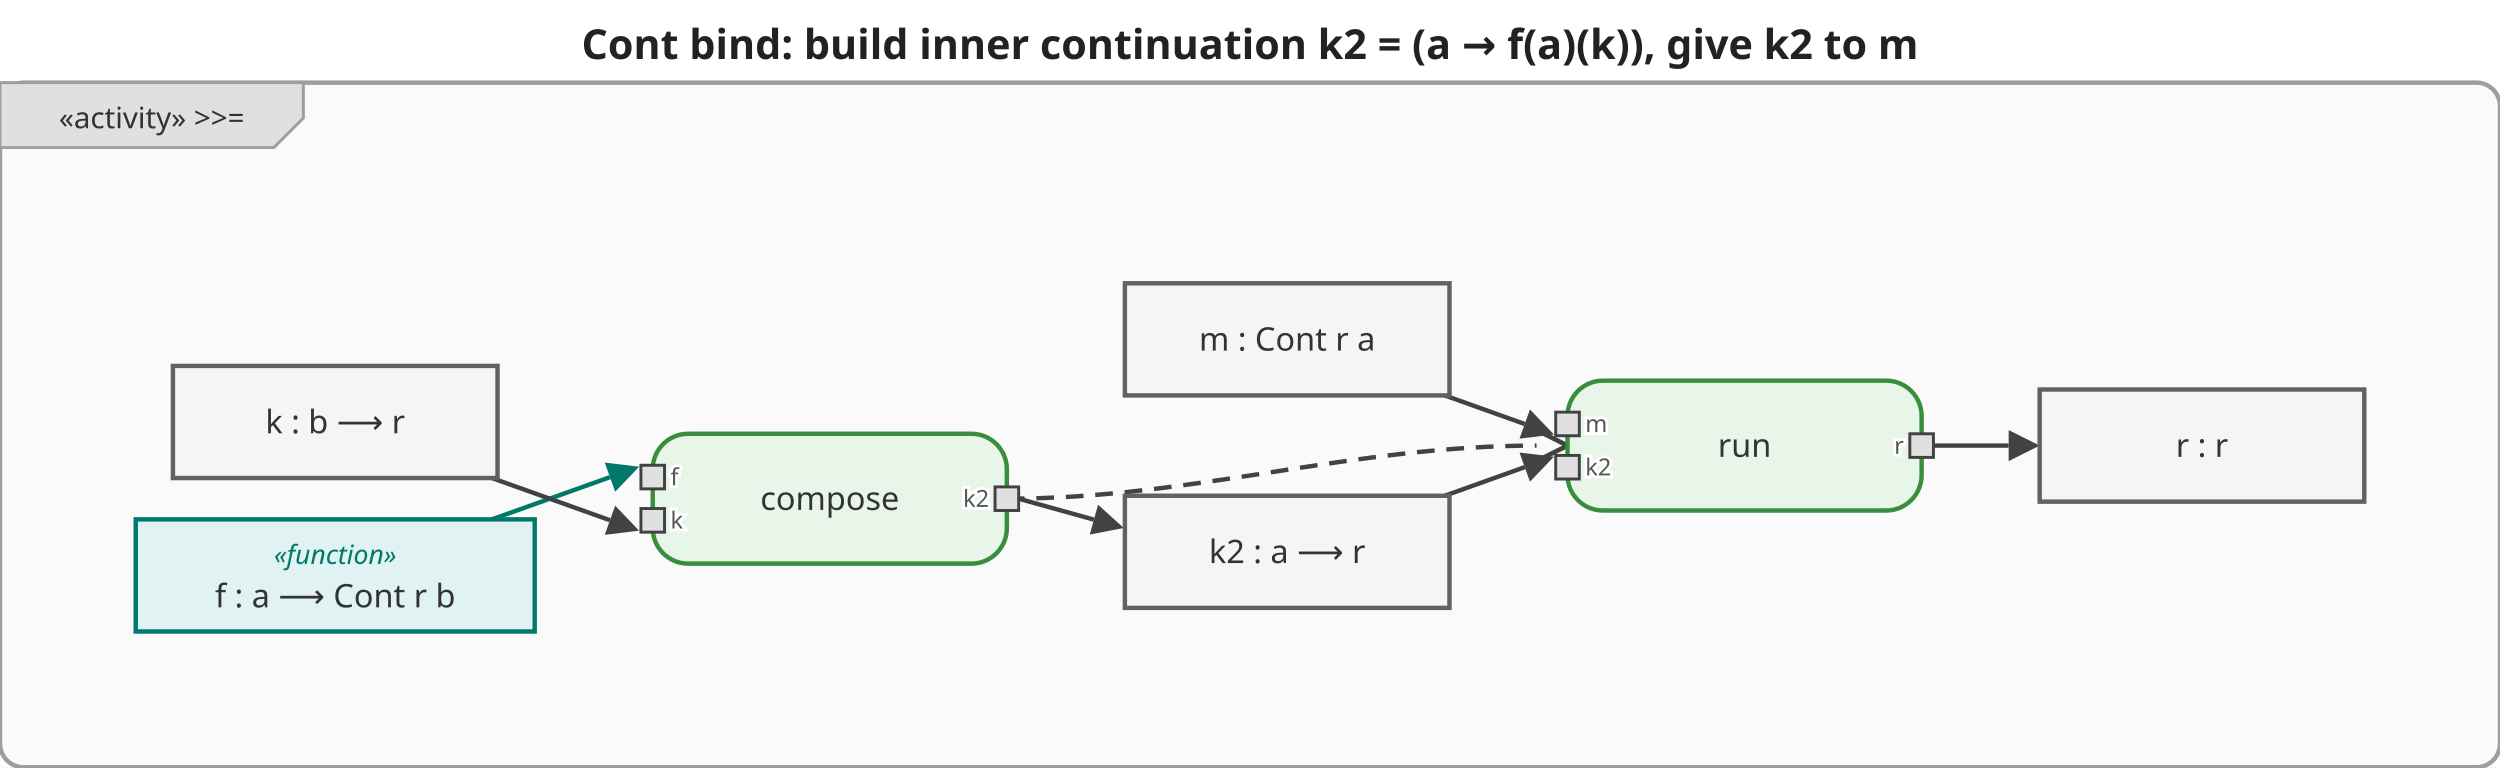
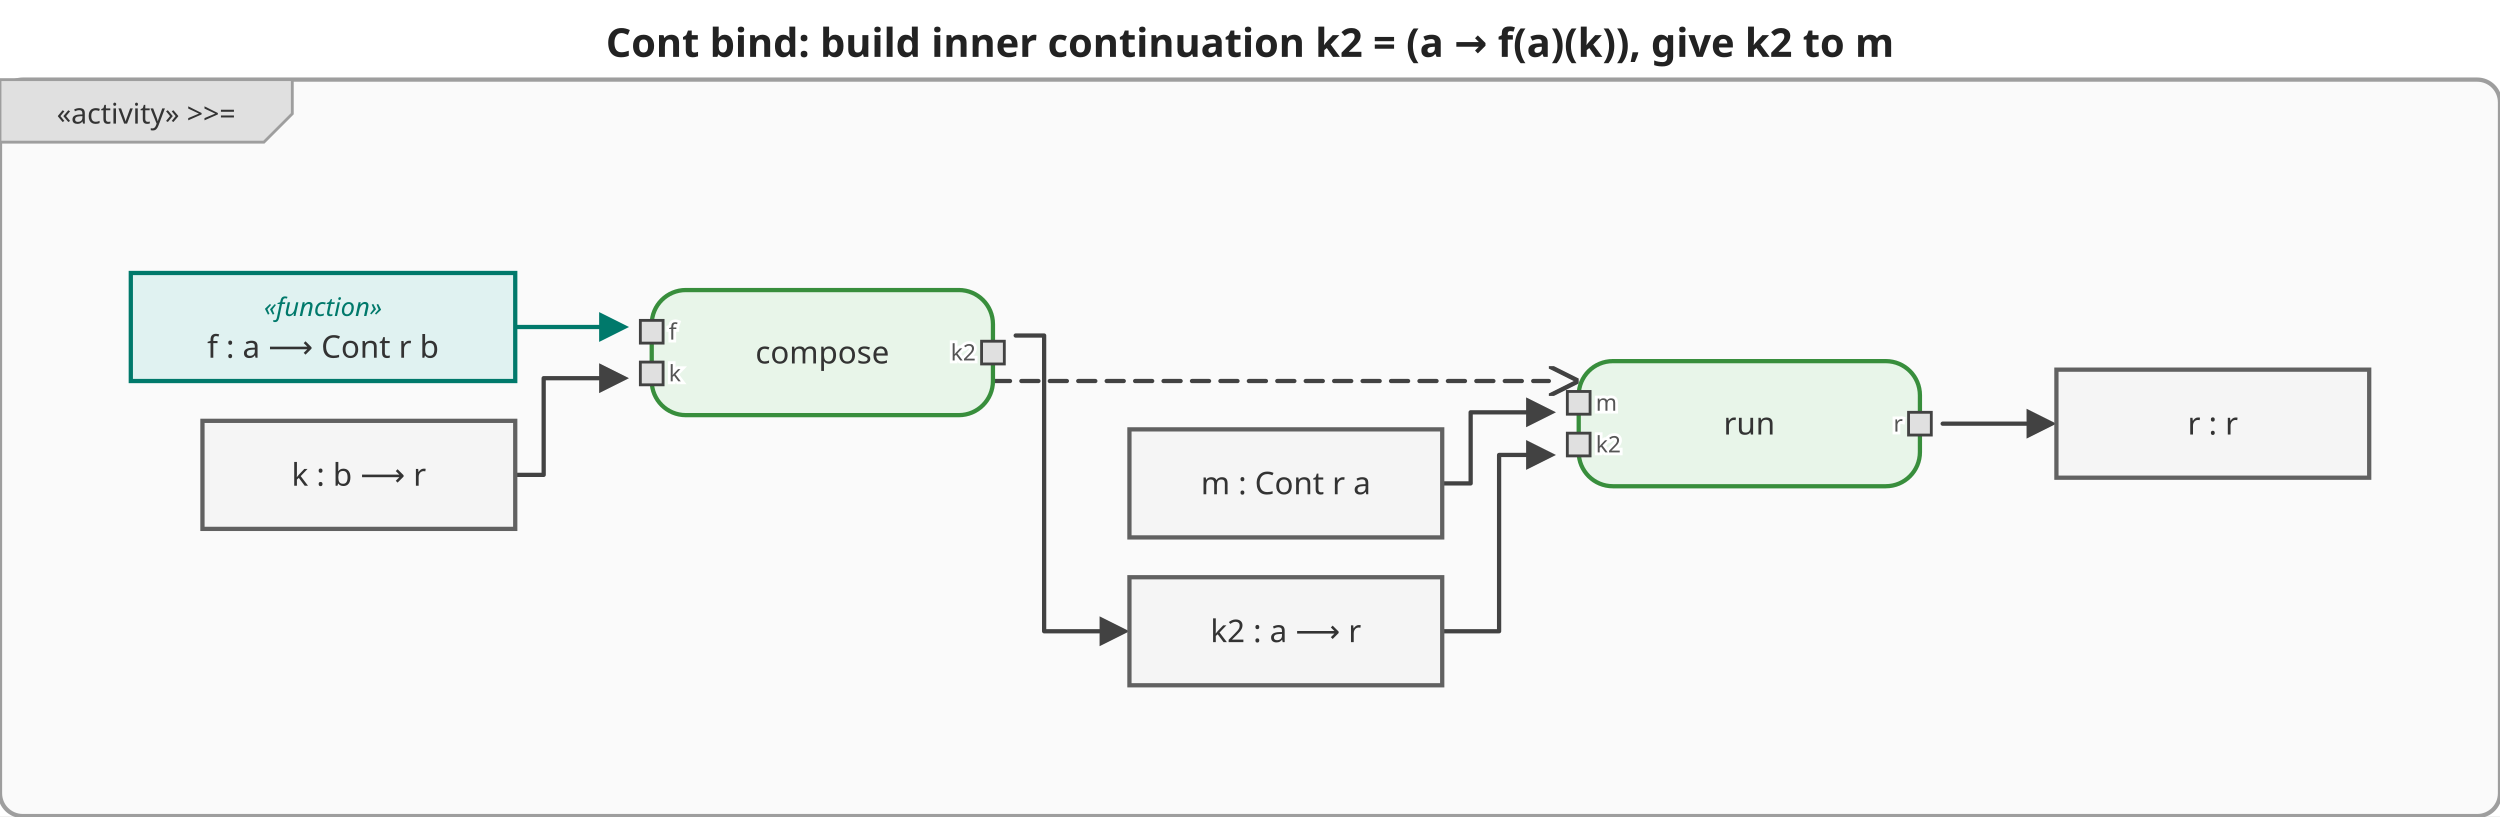
- <svg xmlns="http://www.w3.org/2000/svg" viewBox="0 0 847.2 260" width="847.2" height="260">
+ <svg xmlns="http://www.w3.org/2000/svg" viewBox="0 0 879.2 287" width="879.2" height="287">
  <defs>
    <marker id="arrowFilled" viewBox="0 0 10 10" refX="0" refY="5" markerWidth="7" markerHeight="7" orient="auto-start-reverse">
      <path d="M0,0 L10,5 L0,10 z" fill="#424242" />
    </marker>
    <marker id="arrowOpen" viewBox="0 0 10 10" refX="0" refY="5" markerWidth="7" markerHeight="7" orient="auto-start-reverse">
      <path d="M0,0 L10,5 L0,10" fill="none" stroke="#424242" stroke-width="1.5" />
    </marker>
    <marker id="arrowHof" viewBox="0 0 10 10" refX="0" refY="5" markerWidth="7" markerHeight="7" orient="auto-start-reverse">
      <path d="M0,0 L10,5 L0,10 z" fill="#00796b" />
    </marker>
  </defs>
-   <rect width="847.2" height="260" fill="white" />
-   <text x="423.6" y="20" text-anchor="middle" font-size="14" font-weight="bold" font-family="sans-serif" fill="#222">Cont bind: build inner continuation k2 = (a → f(a)(k)), give k2 to m</text>
+   <rect width="879.2" height="287" fill="white" />
+   <text x="439.6" y="20" text-anchor="middle" font-size="14" font-weight="bold" font-family="sans-serif" fill="#222">Cont bind: build inner continuation k2 = (a → f(a)(k)), give k2 to m</text>
  <g transform="translate(0,28)">
-     <rect x="0" y="0" width="847.2" height="232" rx="8" fill="#fafafa" stroke="#9e9e9e" stroke-width="1.5" />
+     <rect x="0" y="0" width="879.2" height="259" rx="8" fill="#fafafa" stroke="#9e9e9e" stroke-width="1.5" />
    <g class="activity-frame-tab">
      <path d="M0,0 L102.8,0 L102.8,12 L92.8,22 L0,22 Z" fill="#e0e0e0" stroke="#9e9e9e" stroke-width="1" />
      <text x="51.4" y="12" text-anchor="middle" font-size="10" font-family="sans-serif" dominant-baseline="middle" fill="#333">«activity» &gt;&gt;=</text>
    </g>
    <g class="edge hof-edge">
-       <path d="M166.7,148.0 C166.7,148.0 206.7,133.7 206.7,133.7" fill="none" stroke="#00796b" stroke-width="1.5" marker-end="url(#arrowHof)" />
+       <path d="M181.2,87.0 L210.7,87.0" fill="none" stroke="#00796b" stroke-width="1.5" stroke-linejoin="round" stroke-linecap="round" marker-end="url(#arrowHof)" />
    </g>
    <g class="edge">
-       <path d="M166.7,134.0 C166.7,134.0 206.7,148.3 206.7,148.3" fill="none" stroke="#424242" stroke-width="1.5" marker-end="url(#arrowFilled)" />
+       <path d="M181.2,139.0 L191.2,139.0 L191.2,105.0 L210.7,105.0" fill="none" stroke="#424242" stroke-width="1.5" stroke-linejoin="round" stroke-linecap="round" marker-end="url(#arrowFilled)" />
    </g>
    <g class="edge">
-       <path d="M345.2,141.0 C345.2,141.0 370.7,148.1 370.7,148.1" fill="none" stroke="#424242" stroke-width="1.5" marker-end="url(#arrowFilled)" />
+       <path d="M357.2,90.0 L367.2,90.0 L367.2,194.0 L386.7,194.0" fill="none" stroke="#424242" stroke-width="1.5" stroke-linejoin="round" stroke-linecap="round" marker-end="url(#arrowFilled)" />
    </g>
    <g class="edge">
-       <path d="M489.6,106.0 C489.6,106.0 516.7,115.7 516.7,115.7" fill="none" stroke="#424242" stroke-width="1.5" marker-end="url(#arrowFilled)" />
+       <path d="M507.2,142.0 L517.2,142.0 L517.2,117.0 L536.7,117.0" fill="none" stroke="#424242" stroke-width="1.5" stroke-linejoin="round" stroke-linecap="round" marker-end="url(#arrowFilled)" />
    </g>
    <g class="edge">
-       <path d="M489.6,140.0 C489.6,140.0 516.7,130.3 516.7,130.3" fill="none" stroke="#424242" stroke-width="1.5" marker-end="url(#arrowFilled)" />
+       <path d="M507.2,194.0 L527.2,194.0 L527.2,132.0 L536.7,132.0" fill="none" stroke="#424242" stroke-width="1.5" stroke-linejoin="round" stroke-linecap="round" marker-end="url(#arrowFilled)" />
    </g>
    <g class="edge">
-       <path d="M655.2,123.0 C655.2,123.0 680.7,123.0 680.7,123.0" fill="none" stroke="#424242" stroke-width="1.5" marker-end="url(#arrowFilled)" />
+       <path d="M683.2,121.0 L712.7,121.0" fill="none" stroke="#424242" stroke-width="1.5" stroke-linejoin="round" stroke-linecap="round" marker-end="url(#arrowFilled)" />
    </g>
    <g class="edge">
-       <path d="M341.2,141.0 C404.0,141.0 457.9,123.0 520.7,123.0" fill="none" stroke="#424242" stroke-width="1.5" marker-end="url(#arrowOpen)" stroke-dasharray="6,4" />
+       <path d="M349.2,106.0 L544.7,106.0" fill="none" stroke="#424242" stroke-width="1.5" stroke-linejoin="round" stroke-linecap="round" marker-end="url(#arrowOpen)" stroke-dasharray="6,4" />
    </g>
    <g class="action-node">
-       <rect x="221.2" y="119" width="120" height="44" rx="12" fill="#e8f5e9" stroke="#388e3c" stroke-width="1.5" />
-       <text class="action-label" x="281.2" y="141" text-anchor="middle" font-size="11" font-family="sans-serif" dominant-baseline="middle" fill="#333">compose</text>
+       <rect x="229.2" y="74" width="120" height="44" rx="12" fill="#e8f5e9" stroke="#388e3c" stroke-width="1.5" />
+       <text class="action-label" x="289.2" y="96" text-anchor="middle" font-size="11" font-family="sans-serif" dominant-baseline="middle" fill="#333">compose</text>
      <g class="pin pin-in">
-         <rect x="217.2" y="129.667" width="8" height="8" fill="#e0e0e0" stroke="#424242" stroke-width="1" />
-         <text x="227.2" y="133.667" text-anchor="start" font-size="8" font-family="sans-serif" dominant-baseline="middle" fill="#555" stroke="white" stroke-width="2" paint-order="stroke fill">f</text>
+         <rect x="225.2" y="84.667" width="8" height="8" fill="#e0e0e0" stroke="#424242" stroke-width="1" />
+         <text x="235.2" y="88.667" text-anchor="start" font-size="8" font-family="sans-serif" dominant-baseline="middle" fill="#555" stroke="white" stroke-width="2" paint-order="stroke fill">f</text>
      </g>
      <g class="pin pin-in">
-         <rect x="217.2" y="144.333" width="8" height="8" fill="#e0e0e0" stroke="#424242" stroke-width="1" />
-         <text x="227.2" y="148.333" text-anchor="start" font-size="8" font-family="sans-serif" dominant-baseline="middle" fill="#555" stroke="white" stroke-width="2" paint-order="stroke fill">k</text>
+         <rect x="225.2" y="99.333" width="8" height="8" fill="#e0e0e0" stroke="#424242" stroke-width="1" />
+         <text x="235.2" y="103.333" text-anchor="start" font-size="8" font-family="sans-serif" dominant-baseline="middle" fill="#555" stroke="white" stroke-width="2" paint-order="stroke fill">k</text>
      </g>
      <g class="pin pin-out">
-         <rect x="337.2" y="137" width="8" height="8" fill="#e0e0e0" stroke="#424242" stroke-width="1" />
-         <text x="335.2" y="141" text-anchor="end" font-size="8" font-family="sans-serif" dominant-baseline="middle" fill="#555" stroke="white" stroke-width="2" paint-order="stroke fill">k2</text>
+         <rect x="345.2" y="92" width="8" height="8" fill="#e0e0e0" stroke="#424242" stroke-width="1" />
+         <text x="343.2" y="96" text-anchor="end" font-size="8" font-family="sans-serif" dominant-baseline="middle" fill="#555" stroke="white" stroke-width="2" paint-order="stroke fill">k2</text>
      </g>
    </g>
    <g class="action-node">
-       <rect x="531.2" y="101" width="120" height="44" rx="12" fill="#e8f5e9" stroke="#388e3c" stroke-width="1.5" />
-       <text class="action-label" x="591.2" y="123" text-anchor="middle" font-size="11" font-family="sans-serif" dominant-baseline="middle" fill="#333">run</text>
+       <rect x="555.2" y="99" width="120" height="44" rx="12" fill="#e8f5e9" stroke="#388e3c" stroke-width="1.5" />
+       <text class="action-label" x="615.2" y="121" text-anchor="middle" font-size="11" font-family="sans-serif" dominant-baseline="middle" fill="#333">run</text>
      <g class="pin pin-in">
-         <rect x="527.2" y="111.667" width="8" height="8" fill="#e0e0e0" stroke="#424242" stroke-width="1" />
-         <text x="537.2" y="115.667" text-anchor="start" font-size="8" font-family="sans-serif" dominant-baseline="middle" fill="#555" stroke="white" stroke-width="2" paint-order="stroke fill">m</text>
+         <rect x="551.2" y="109.667" width="8" height="8" fill="#e0e0e0" stroke="#424242" stroke-width="1" />
+         <text x="561.2" y="113.667" text-anchor="start" font-size="8" font-family="sans-serif" dominant-baseline="middle" fill="#555" stroke="white" stroke-width="2" paint-order="stroke fill">m</text>
      </g>
      <g class="pin pin-in">
-         <rect x="527.2" y="126.333" width="8" height="8" fill="#e0e0e0" stroke="#424242" stroke-width="1" />
-         <text x="537.2" y="130.333" text-anchor="start" font-size="8" font-family="sans-serif" dominant-baseline="middle" fill="#555" stroke="white" stroke-width="2" paint-order="stroke fill">k2</text>
+         <rect x="551.2" y="124.333" width="8" height="8" fill="#e0e0e0" stroke="#424242" stroke-width="1" />
+         <text x="561.2" y="128.333" text-anchor="start" font-size="8" font-family="sans-serif" dominant-baseline="middle" fill="#555" stroke="white" stroke-width="2" paint-order="stroke fill">k2</text>
      </g>
      <g class="pin pin-out">
-         <rect x="647.2" y="119" width="8" height="8" fill="#e0e0e0" stroke="#424242" stroke-width="1" />
-         <text x="645.2" y="123" text-anchor="end" font-size="8" font-family="sans-serif" dominant-baseline="middle" fill="#555" stroke="white" stroke-width="2" paint-order="stroke fill">r</text>
+         <rect x="671.2" y="117" width="8" height="8" fill="#e0e0e0" stroke="#424242" stroke-width="1" />
+         <text x="669.2" y="121" text-anchor="end" font-size="8" font-family="sans-serif" dominant-baseline="middle" fill="#555" stroke="white" stroke-width="2" paint-order="stroke fill">r</text>
      </g>
    </g>
    <g class="object-node">
-       <rect x="381.2" y="68" width="110" height="38" fill="#f5f5f5" stroke="#616161" stroke-width="1.5" />
-       <text x="436.2" y="87" text-anchor="middle" font-size="11" font-family="sans-serif" dominant-baseline="middle" fill="#333">m : Cont r a</text>
+       <rect x="397.2" y="123" width="110" height="38" fill="#f5f5f5" stroke="#616161" stroke-width="1.5" />
+       <text x="452.2" y="142" text-anchor="middle" font-size="11" font-family="sans-serif" dominant-baseline="middle" fill="#333">m : Cont r a</text>
    </g>
    <g class="object-node hof">
-       <rect x="46" y="148" width="135.2" height="38" fill="#e0f2f1" stroke="#00796b" stroke-width="1.5" />
-       <text x="113.6" y="160" text-anchor="middle" font-size="9" font-style="italic" font-family="sans-serif" dominant-baseline="middle" fill="#00796b">«function»</text>
-       <text x="113.6" y="174" text-anchor="middle" font-size="11" font-family="sans-serif" dominant-baseline="middle" fill="#333">f : a ⟶ Cont r b</text>
+       <rect x="46" y="68" width="135.2" height="38" fill="#e0f2f1" stroke="#00796b" stroke-width="1.5" />
+       <text x="113.6" y="80" text-anchor="middle" font-size="9" font-style="italic" font-family="sans-serif" dominant-baseline="middle" fill="#00796b">«function»</text>
+       <text x="113.6" y="94" text-anchor="middle" font-size="11" font-family="sans-serif" dominant-baseline="middle" fill="#333">f : a ⟶ Cont r b</text>
    </g>
    <g class="object-node">
-       <rect x="58.6" y="96" width="110" height="38" fill="#f5f5f5" stroke="#616161" stroke-width="1.5" />
-       <text x="113.6" y="115" text-anchor="middle" font-size="11" font-family="sans-serif" dominant-baseline="middle" fill="#333">k : b ⟶ r</text>
+       <rect x="71.2" y="120" width="110" height="38" fill="#f5f5f5" stroke="#616161" stroke-width="1.5" />
+       <text x="126.2" y="139" text-anchor="middle" font-size="11" font-family="sans-serif" dominant-baseline="middle" fill="#333">k : b ⟶ r</text>
    </g>
    <g class="object-node">
-       <rect x="381.2" y="140" width="110" height="38" fill="#f5f5f5" stroke="#616161" stroke-width="1.5" />
-       <text x="436.2" y="159" text-anchor="middle" font-size="11" font-family="sans-serif" dominant-baseline="middle" fill="#333">k2 : a ⟶ r</text>
+       <rect x="397.2" y="175" width="110" height="38" fill="#f5f5f5" stroke="#616161" stroke-width="1.5" />
+       <text x="452.2" y="194" text-anchor="middle" font-size="11" font-family="sans-serif" dominant-baseline="middle" fill="#333">k2 : a ⟶ r</text>
    </g>
    <g class="object-node">
-       <rect x="691.2" y="104" width="110" height="38" fill="#f5f5f5" stroke="#616161" stroke-width="1.5" />
-       <text x="746.2" y="123" text-anchor="middle" font-size="11" font-family="sans-serif" dominant-baseline="middle" fill="#333">r : r</text>
+       <rect x="723.2" y="102" width="110" height="38" fill="#f5f5f5" stroke="#616161" stroke-width="1.5" />
+       <text x="778.2" y="121" text-anchor="middle" font-size="11" font-family="sans-serif" dominant-baseline="middle" fill="#333">r : r</text>
    </g>
  </g>
</svg>
